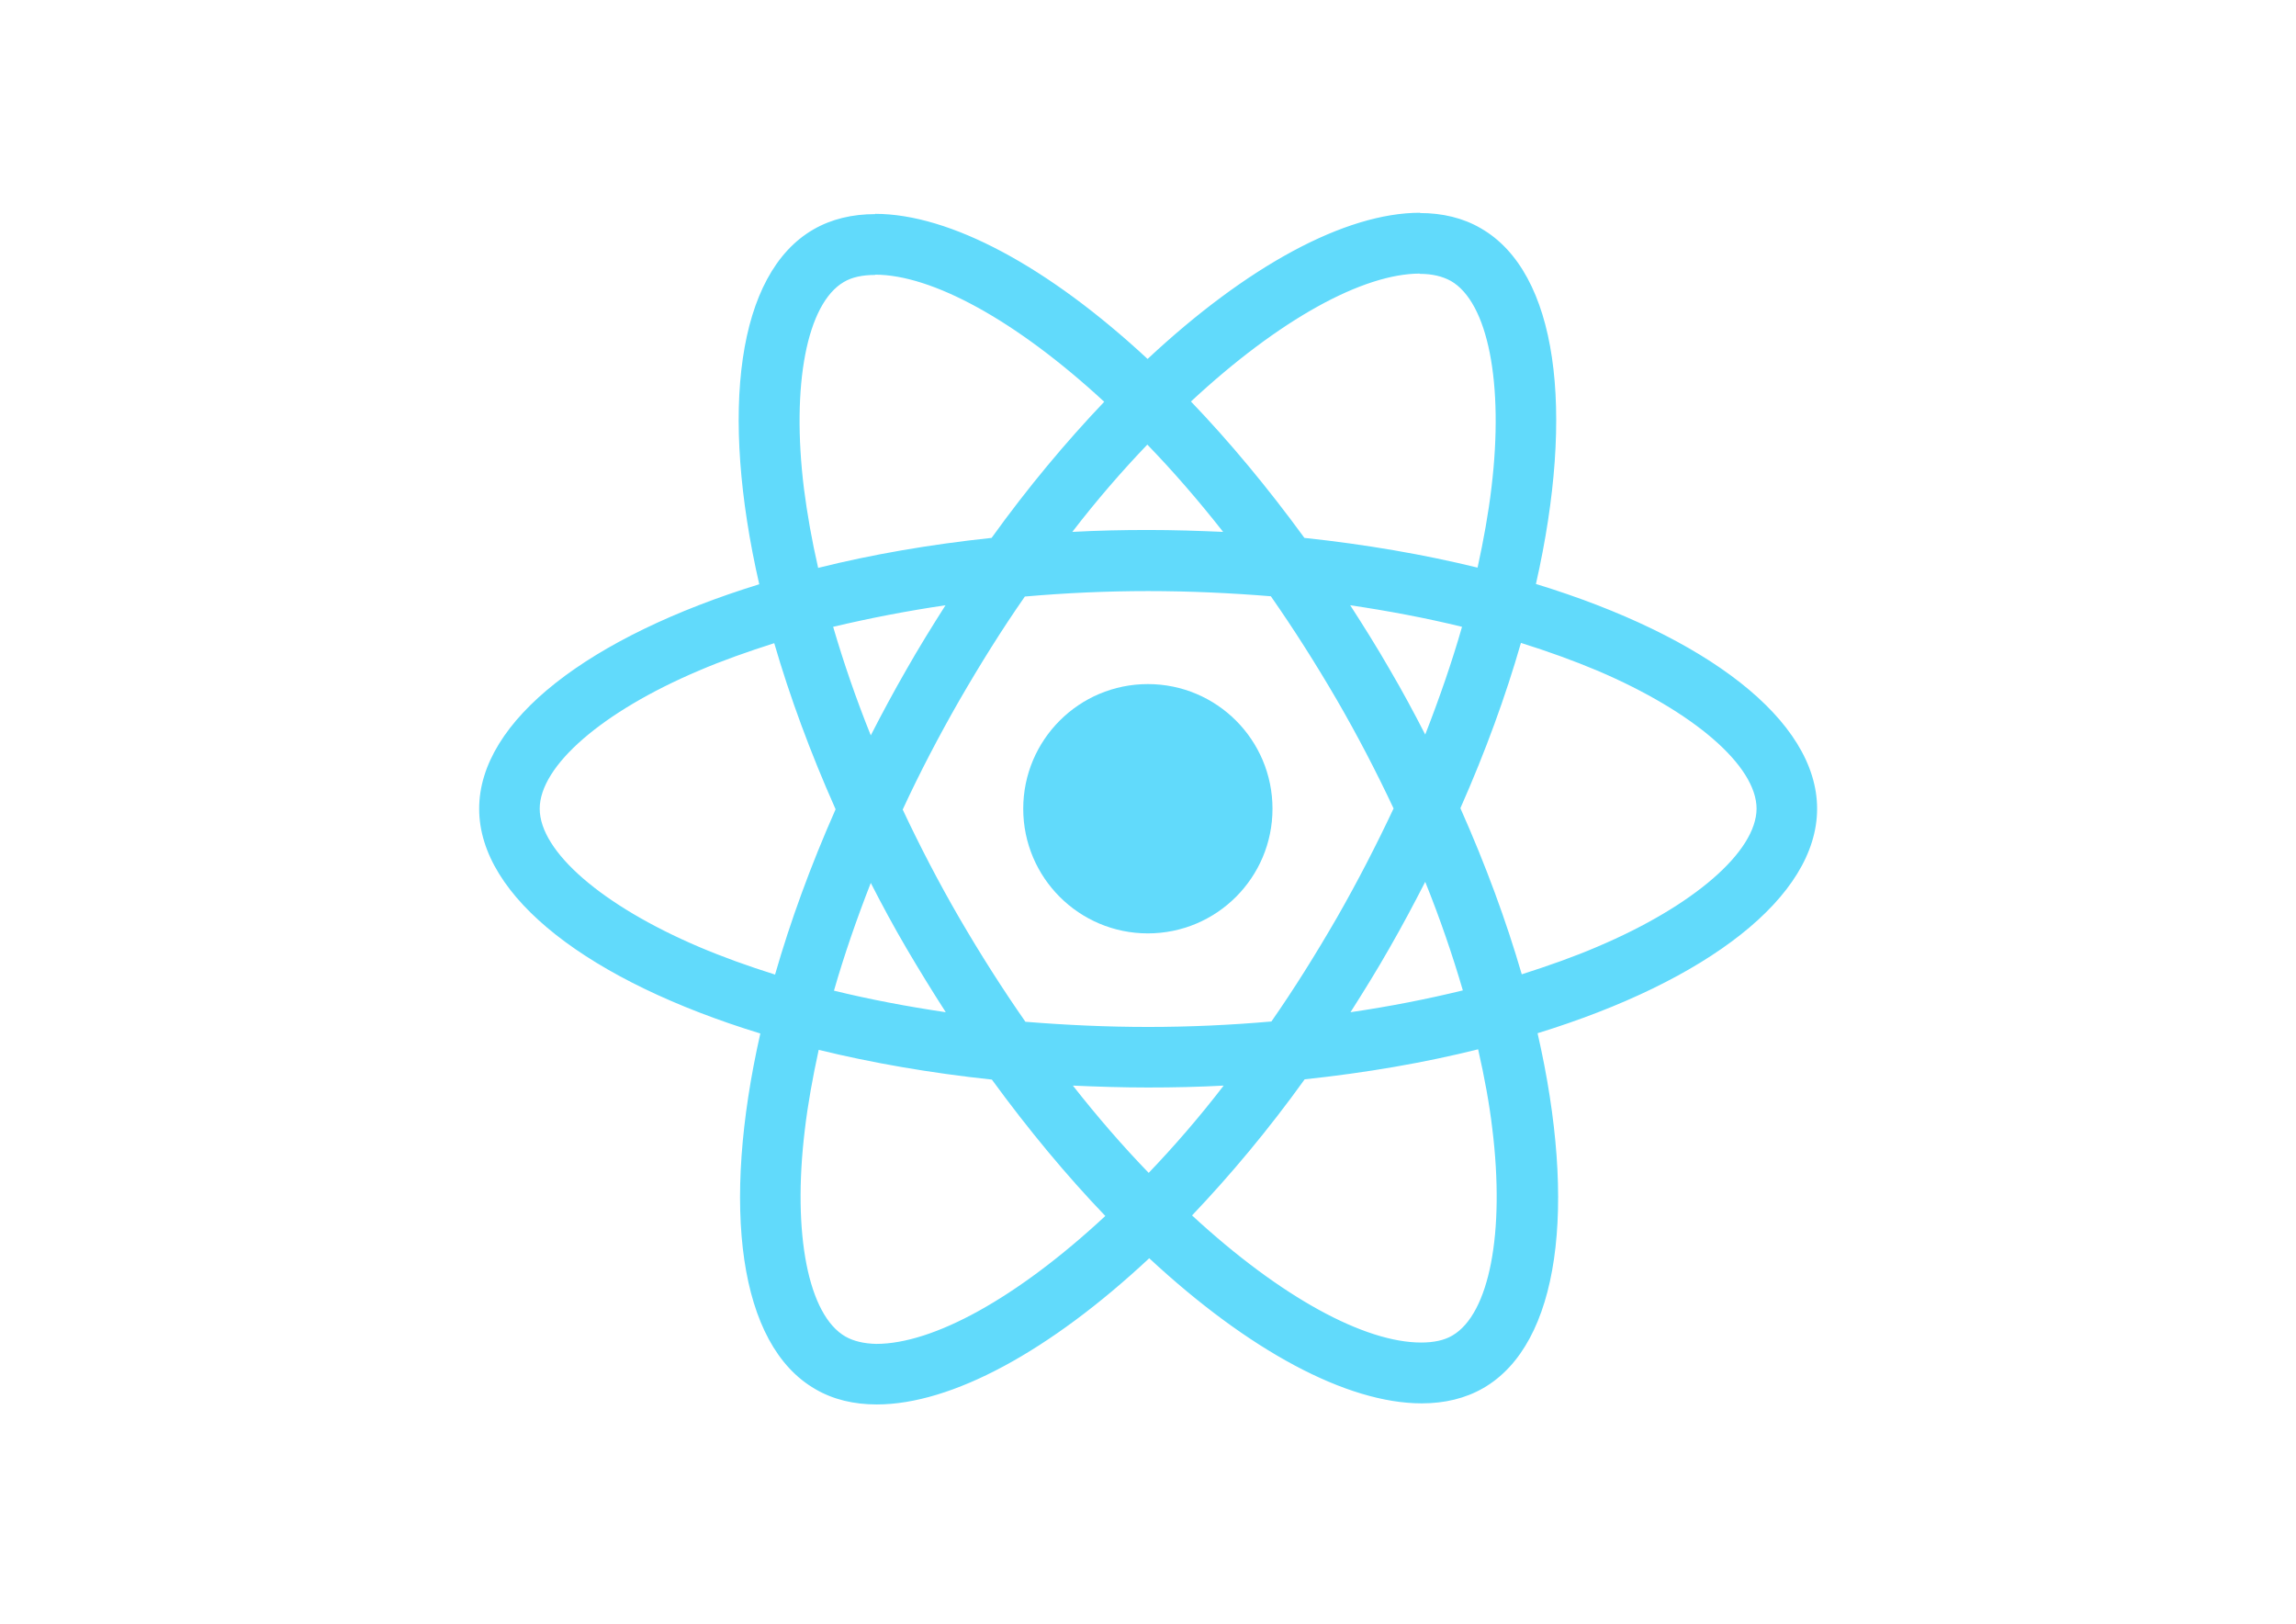
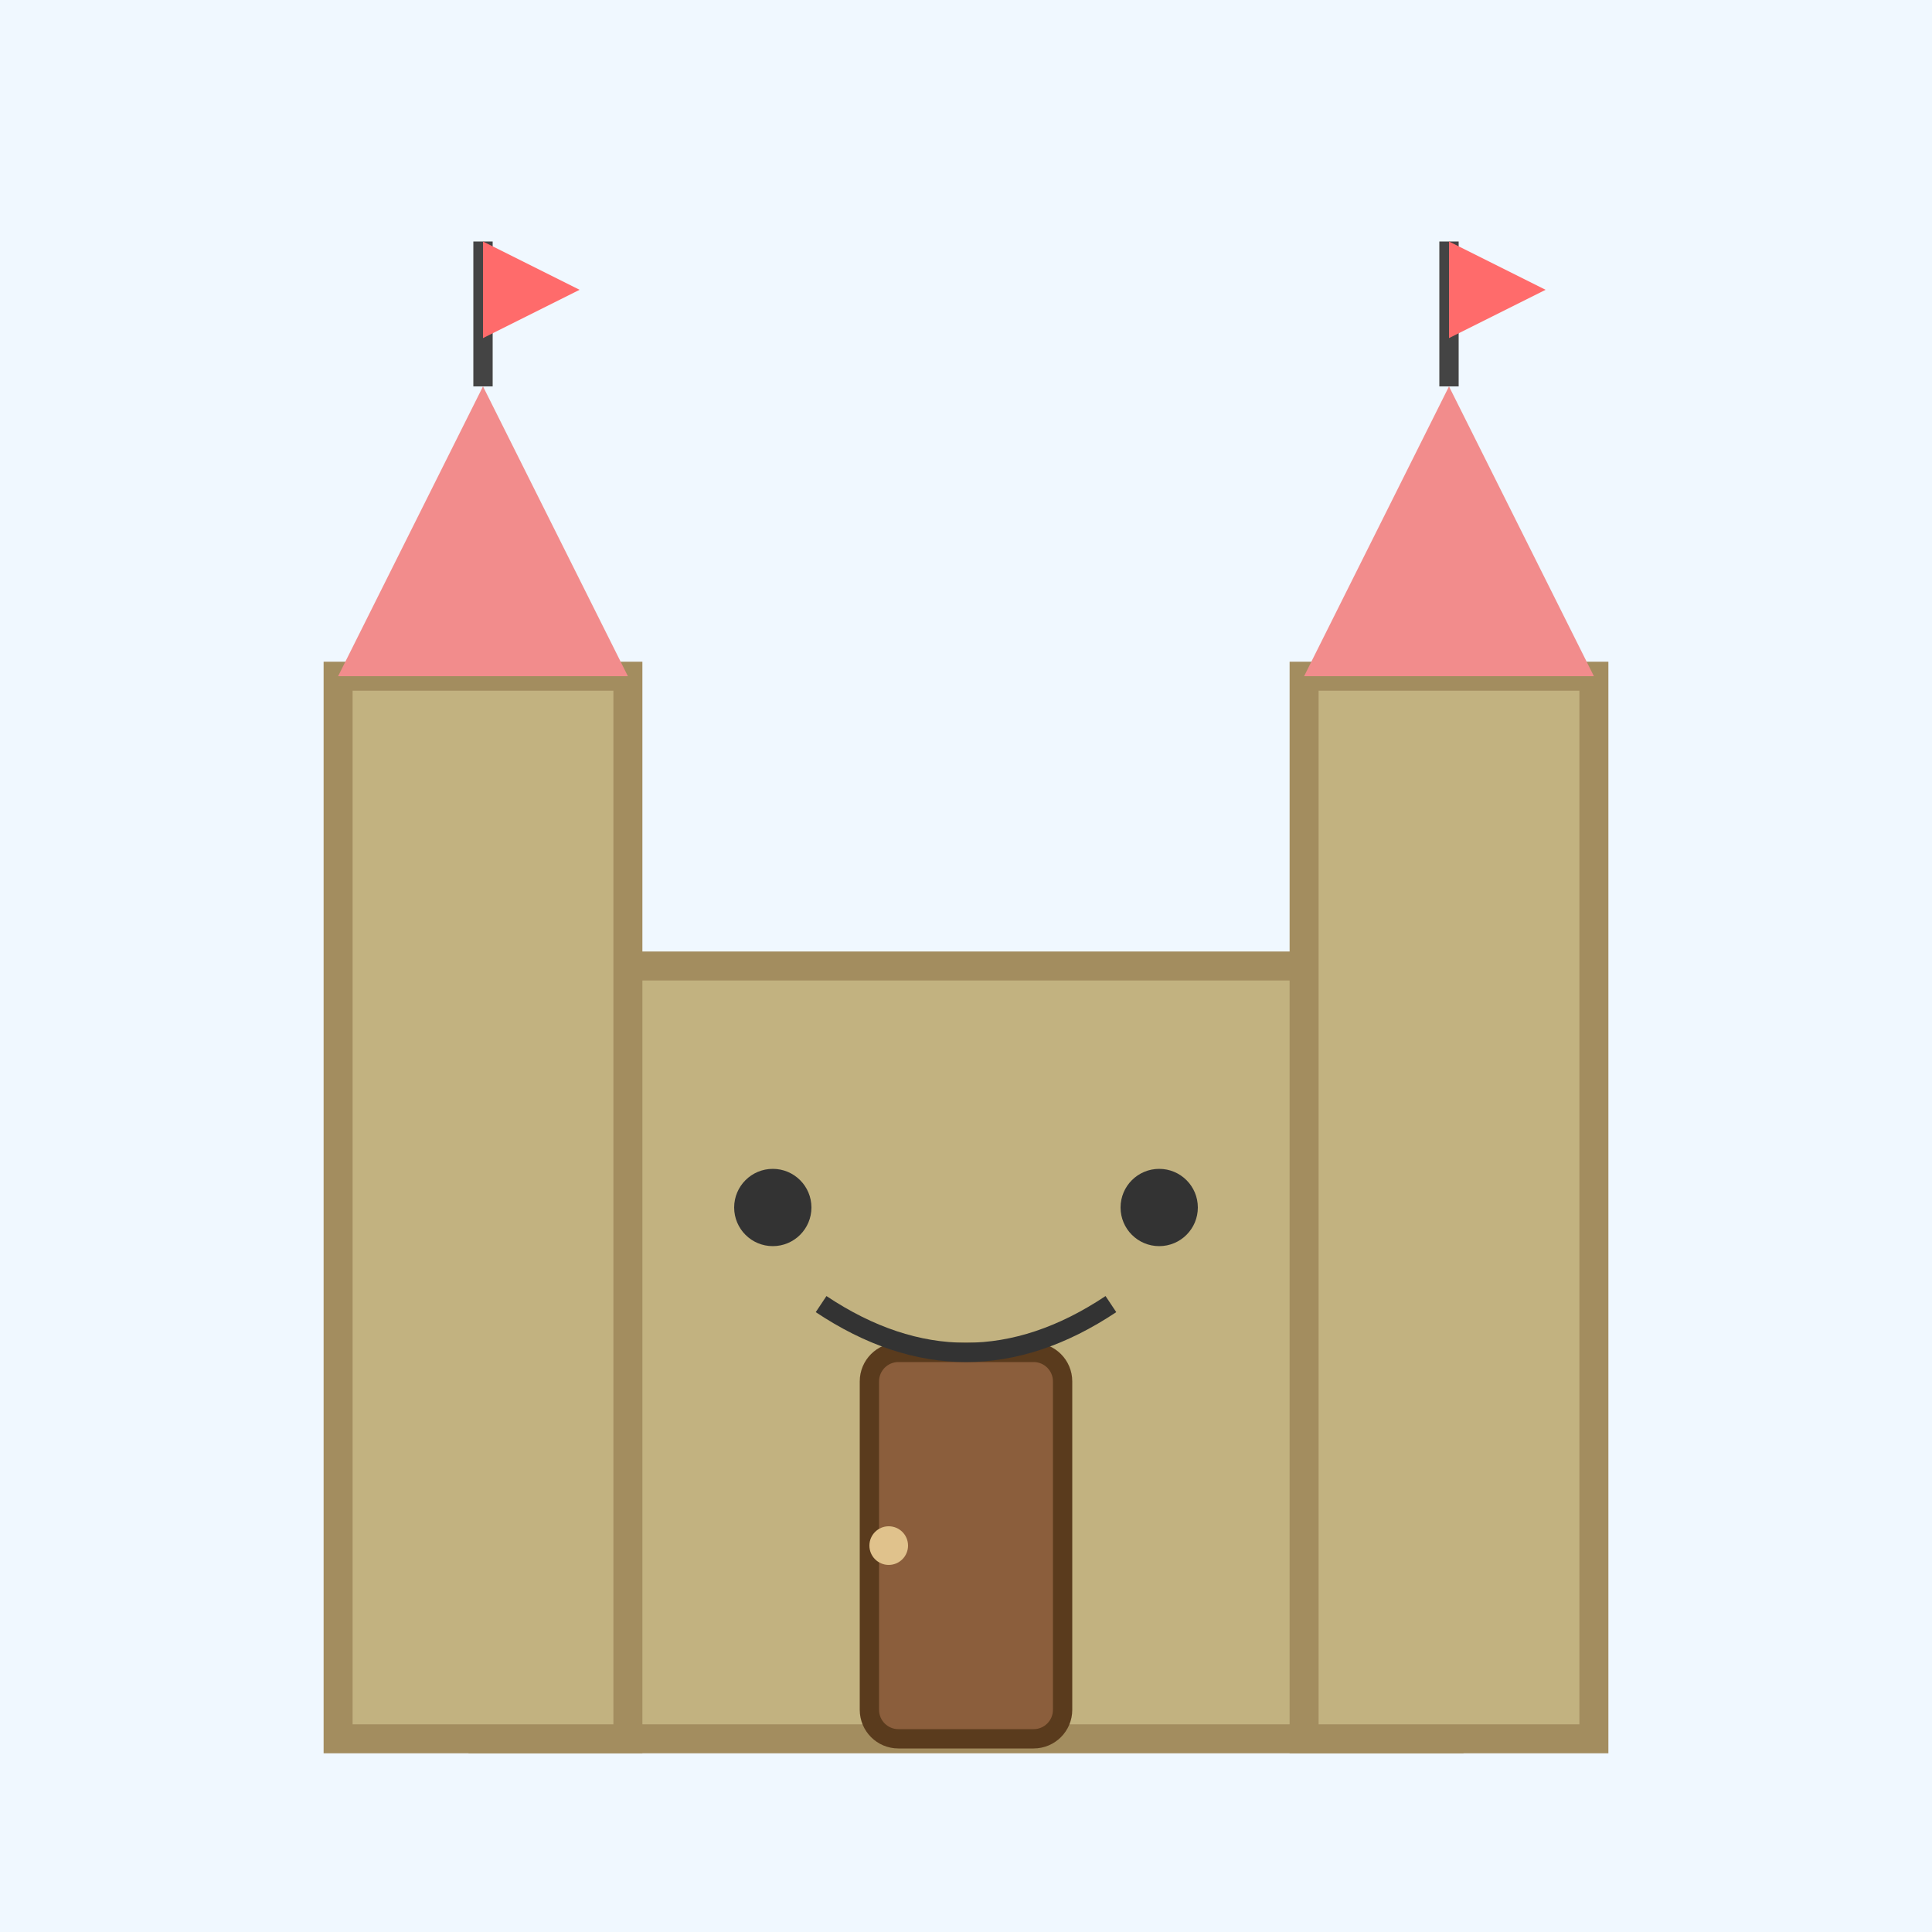
- <svg xmlns="http://www.w3.org/2000/svg" viewBox="0 0 841.9 595.3">
-   <g fill="#61DAFB">
-     <path d="M666.3 296.5c0-32.5-40.7-63.3-103.1-82.4 14.4-63.6 8-114.2-20.2-130.4-6.5-3.8-14.1-5.6-22.4-5.6v22.3c4.6 0 8.3.9 11.4 2.6 13.6 7.8 19.5 37.5 14.9 75.7-1.1 9.4-2.9 19.3-5.1 29.4-19.6-4.8-41-8.5-63.5-10.9-13.5-18.5-27.5-35.3-41.6-50 32.6-30.3 63.2-46.9 84-46.9V78c-27.5 0-63.5 19.6-99.9 53.6-36.4-33.8-72.4-53.2-99.9-53.2v22.3c20.7 0 51.4 16.5 84 46.6-14 14.7-28 31.4-41.3 49.9-22.6 2.4-44 6.1-63.6 11-2.3-10-4-19.7-5.2-29-4.7-38.2 1.1-67.9 14.6-75.8 3-1.8 6.9-2.6 11.5-2.6V78.5c-8.4 0-16 1.8-22.6 5.6-28.1 16.2-34.4 66.7-19.9 130.1-62.2 19.2-102.7 49.9-102.7 82.3 0 32.5 40.7 63.3 103.1 82.4-14.4 63.6-8 114.2 20.2 130.4 6.5 3.8 14.1 5.6 22.5 5.6 27.5 0 63.5-19.6 99.9-53.6 36.4 33.8 72.4 53.2 99.9 53.2 8.4 0 16-1.8 22.6-5.6 28.1-16.2 34.4-66.7 19.9-130.1 62-19.1 102.5-49.9 102.5-82.3zm-130.2-66.7c-3.7 12.9-8.3 26.2-13.5 39.5-4.1-8-8.4-16-13.1-24-4.6-8-9.5-15.8-14.4-23.4 14.2 2.1 27.9 4.7 41 7.9zm-45.8 106.5c-7.8 13.5-15.8 26.3-24.1 38.2-14.9 1.3-30 2-45.2 2-15.1 0-30.2-.7-45-1.9-8.3-11.9-16.4-24.6-24.2-38-7.6-13.1-14.5-26.4-20.8-39.8 6.2-13.4 13.2-26.8 20.7-39.9 7.8-13.5 15.8-26.3 24.1-38.2 14.9-1.3 30-2 45.2-2 15.1 0 30.2.7 45 1.9 8.3 11.9 16.4 24.6 24.2 38 7.6 13.1 14.5 26.4 20.8 39.8-6.3 13.4-13.2 26.8-20.7 39.9zm32.3-13c5.4 13.4 10 26.8 13.8 39.8-13.1 3.2-26.9 5.9-41.2 8 4.9-7.7 9.8-15.6 14.4-23.7 4.6-8 8.9-16.1 13-24.1zM421.2 430c-9.3-9.6-18.6-20.3-27.8-32 9 .4 18.2.7 27.5.7 9.4 0 18.7-.2 27.8-.7-9 11.7-18.3 22.4-27.5 32zm-74.4-58.9c-14.2-2.1-27.9-4.7-41-7.9 3.7-12.9 8.3-26.2 13.5-39.5 4.1 8 8.4 16 13.1 24 4.7 8 9.5 15.8 14.4 23.4zM420.7 163c9.3 9.6 18.6 20.3 27.8 32-9-.4-18.2-.7-27.5-.7-9.4 0-18.7.2-27.8.7 9-11.7 18.3-22.4 27.5-32zm-74 58.9c-4.9 7.7-9.8 15.6-14.4 23.7-4.6 8-8.9 16-13 24-5.4-13.4-10-26.8-13.8-39.8 13.1-3.1 26.9-5.8 41.2-7.9zm-90.5 125.2c-35.4-15.1-58.3-34.9-58.3-50.6 0-15.7 22.9-35.6 58.3-50.6 8.6-3.7 18-7 27.7-10.1 5.7 19.6 13.2 40 22.5 60.9-9.2 20.8-16.6 41.1-22.2 60.6-9.9-3.1-19.3-6.5-28-10.2zM310 490c-13.6-7.8-19.5-37.5-14.9-75.7 1.1-9.4 2.9-19.3 5.1-29.4 19.6 4.8 41 8.5 63.5 10.9 13.5 18.5 27.5 35.3 41.6 50-32.6 30.3-63.2 46.9-84 46.9-4.5-.1-8.3-1-11.3-2.7zm237.2-76.2c4.7 38.2-1.1 67.9-14.6 75.8-3 1.8-6.9 2.6-11.5 2.6-20.7 0-51.4-16.5-84-46.6 14-14.7 28-31.4 41.3-49.9 22.6-2.4 44-6.1 63.6-11 2.3 10.1 4.1 19.8 5.2 29.1zm38.5-66.7c-8.6 3.7-18 7-27.7 10.1-5.7-19.6-13.2-40-22.5-60.9 9.2-20.8 16.6-41.1 22.2-60.6 9.9 3.1 19.3 6.5 28.1 10.2 35.4 15.1 58.3 34.9 58.3 50.6-.1 15.7-23 35.6-58.4 50.6zM320.8 78.4z" />
-     <circle cx="420.9" cy="296.5" r="45.7" />
-     <path d="M520.5 78.1z" />
-   </g>
+ <svg xmlns="http://www.w3.org/2000/svg" width="200" height="200" viewBox="0 0 200 200">
+   <rect width="200" height="200" fill="#f0f8ff" />
+   <rect x="50" y="100" width="100" height="80" fill="#c2b280" stroke="#a38d5f" stroke-width="3" />
+   <rect x="90" y="140" width="20" height="40" fill="#8b5e3c" stroke="#5a3b1d" stroke-width="2" rx="3" />
+   <circle cx="92" cy="160" r="2" fill="#e0c28c" />
+   <rect x="35" y="70" width="30" height="110" fill="#c2b280" stroke="#a38d5f" stroke-width="3" />
+   <rect x="135" y="70" width="30" height="110" fill="#c2b280" stroke="#a38d5f" stroke-width="3" />
+   <polygon points="35,70 50,40 65,70" fill="#f28c8c" />
+   <polygon points="135,70 150,40 165,70" fill="#f28c8c" />
+   <line x1="50" y1="40" x2="50" y2="25" stroke="#444" stroke-width="2" />
+   <line x1="150" y1="40" x2="150" y2="25" stroke="#444" stroke-width="2" />
+   <polygon points="50,25 50,35 60,30" fill="#ff6b6b" />
+   <polygon points="150,25 150,35 160,30" fill="#ff6b6b" />
+   <circle cx="80" cy="125" r="4" fill="#333" />
+   <circle cx="120" cy="125" r="4" fill="#333" />
+   <path d="M85 135 Q100 145 115 135" stroke="#333" stroke-width="2" fill="none" />
</svg>
